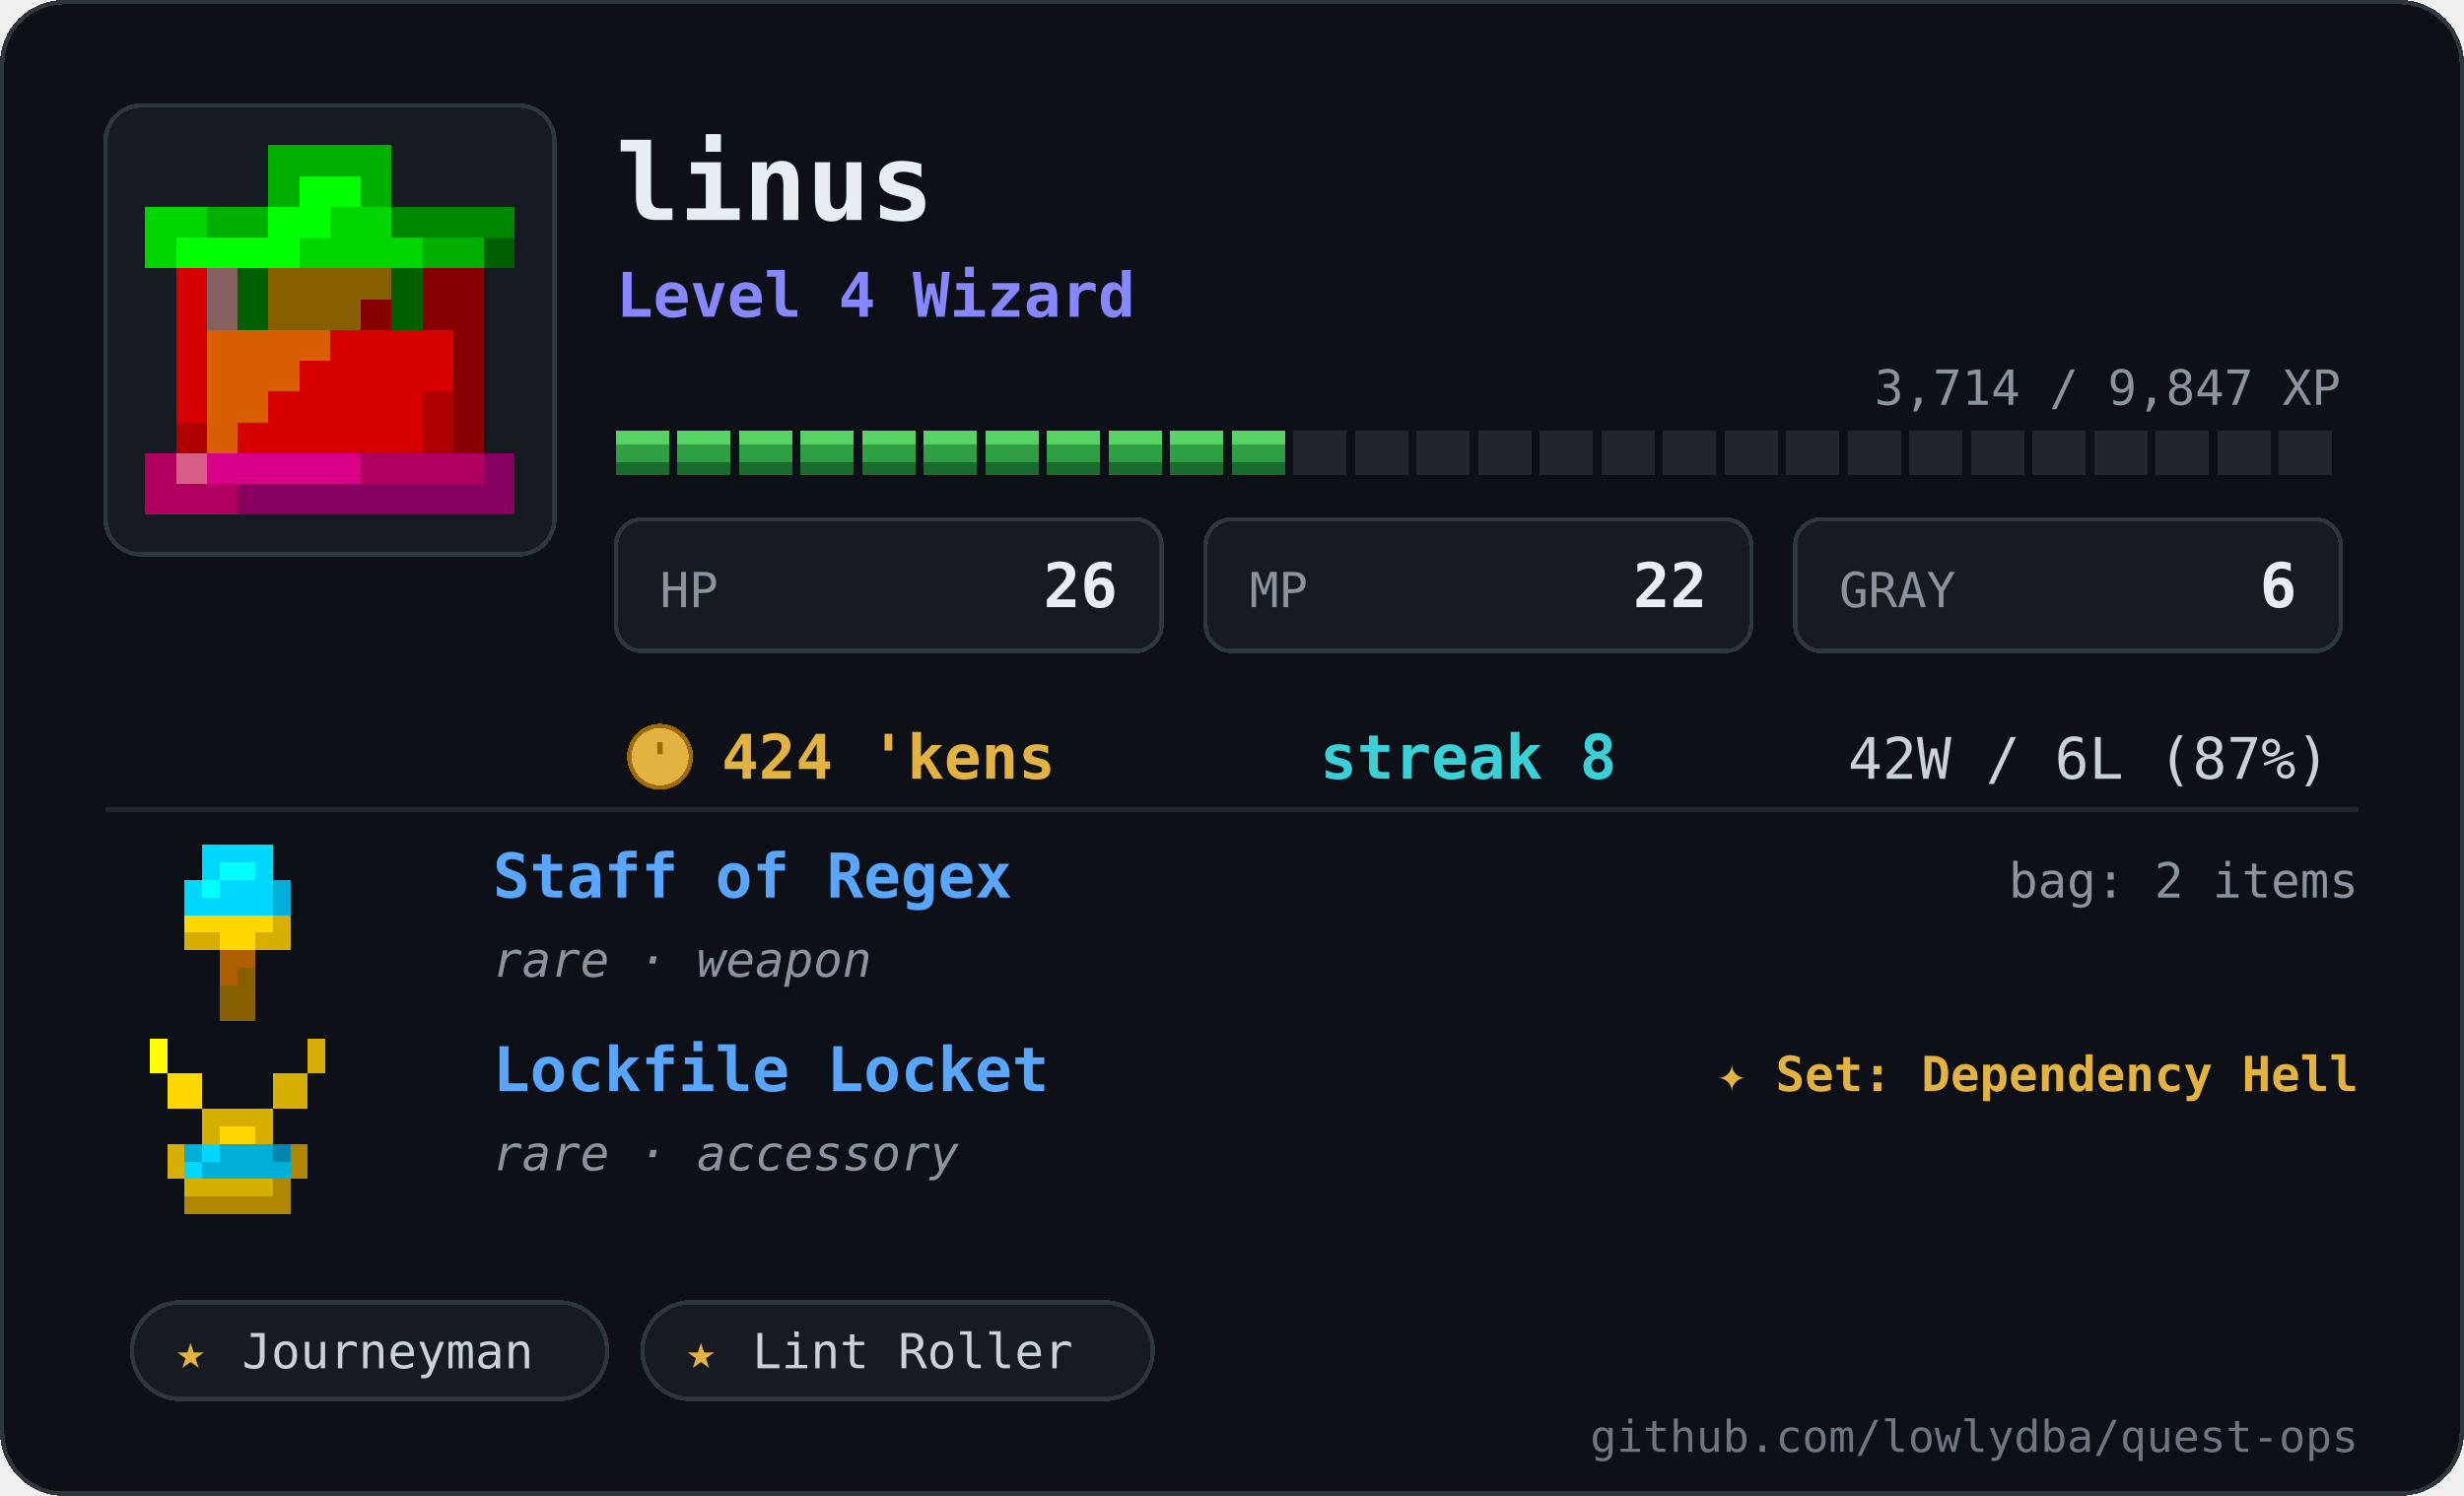
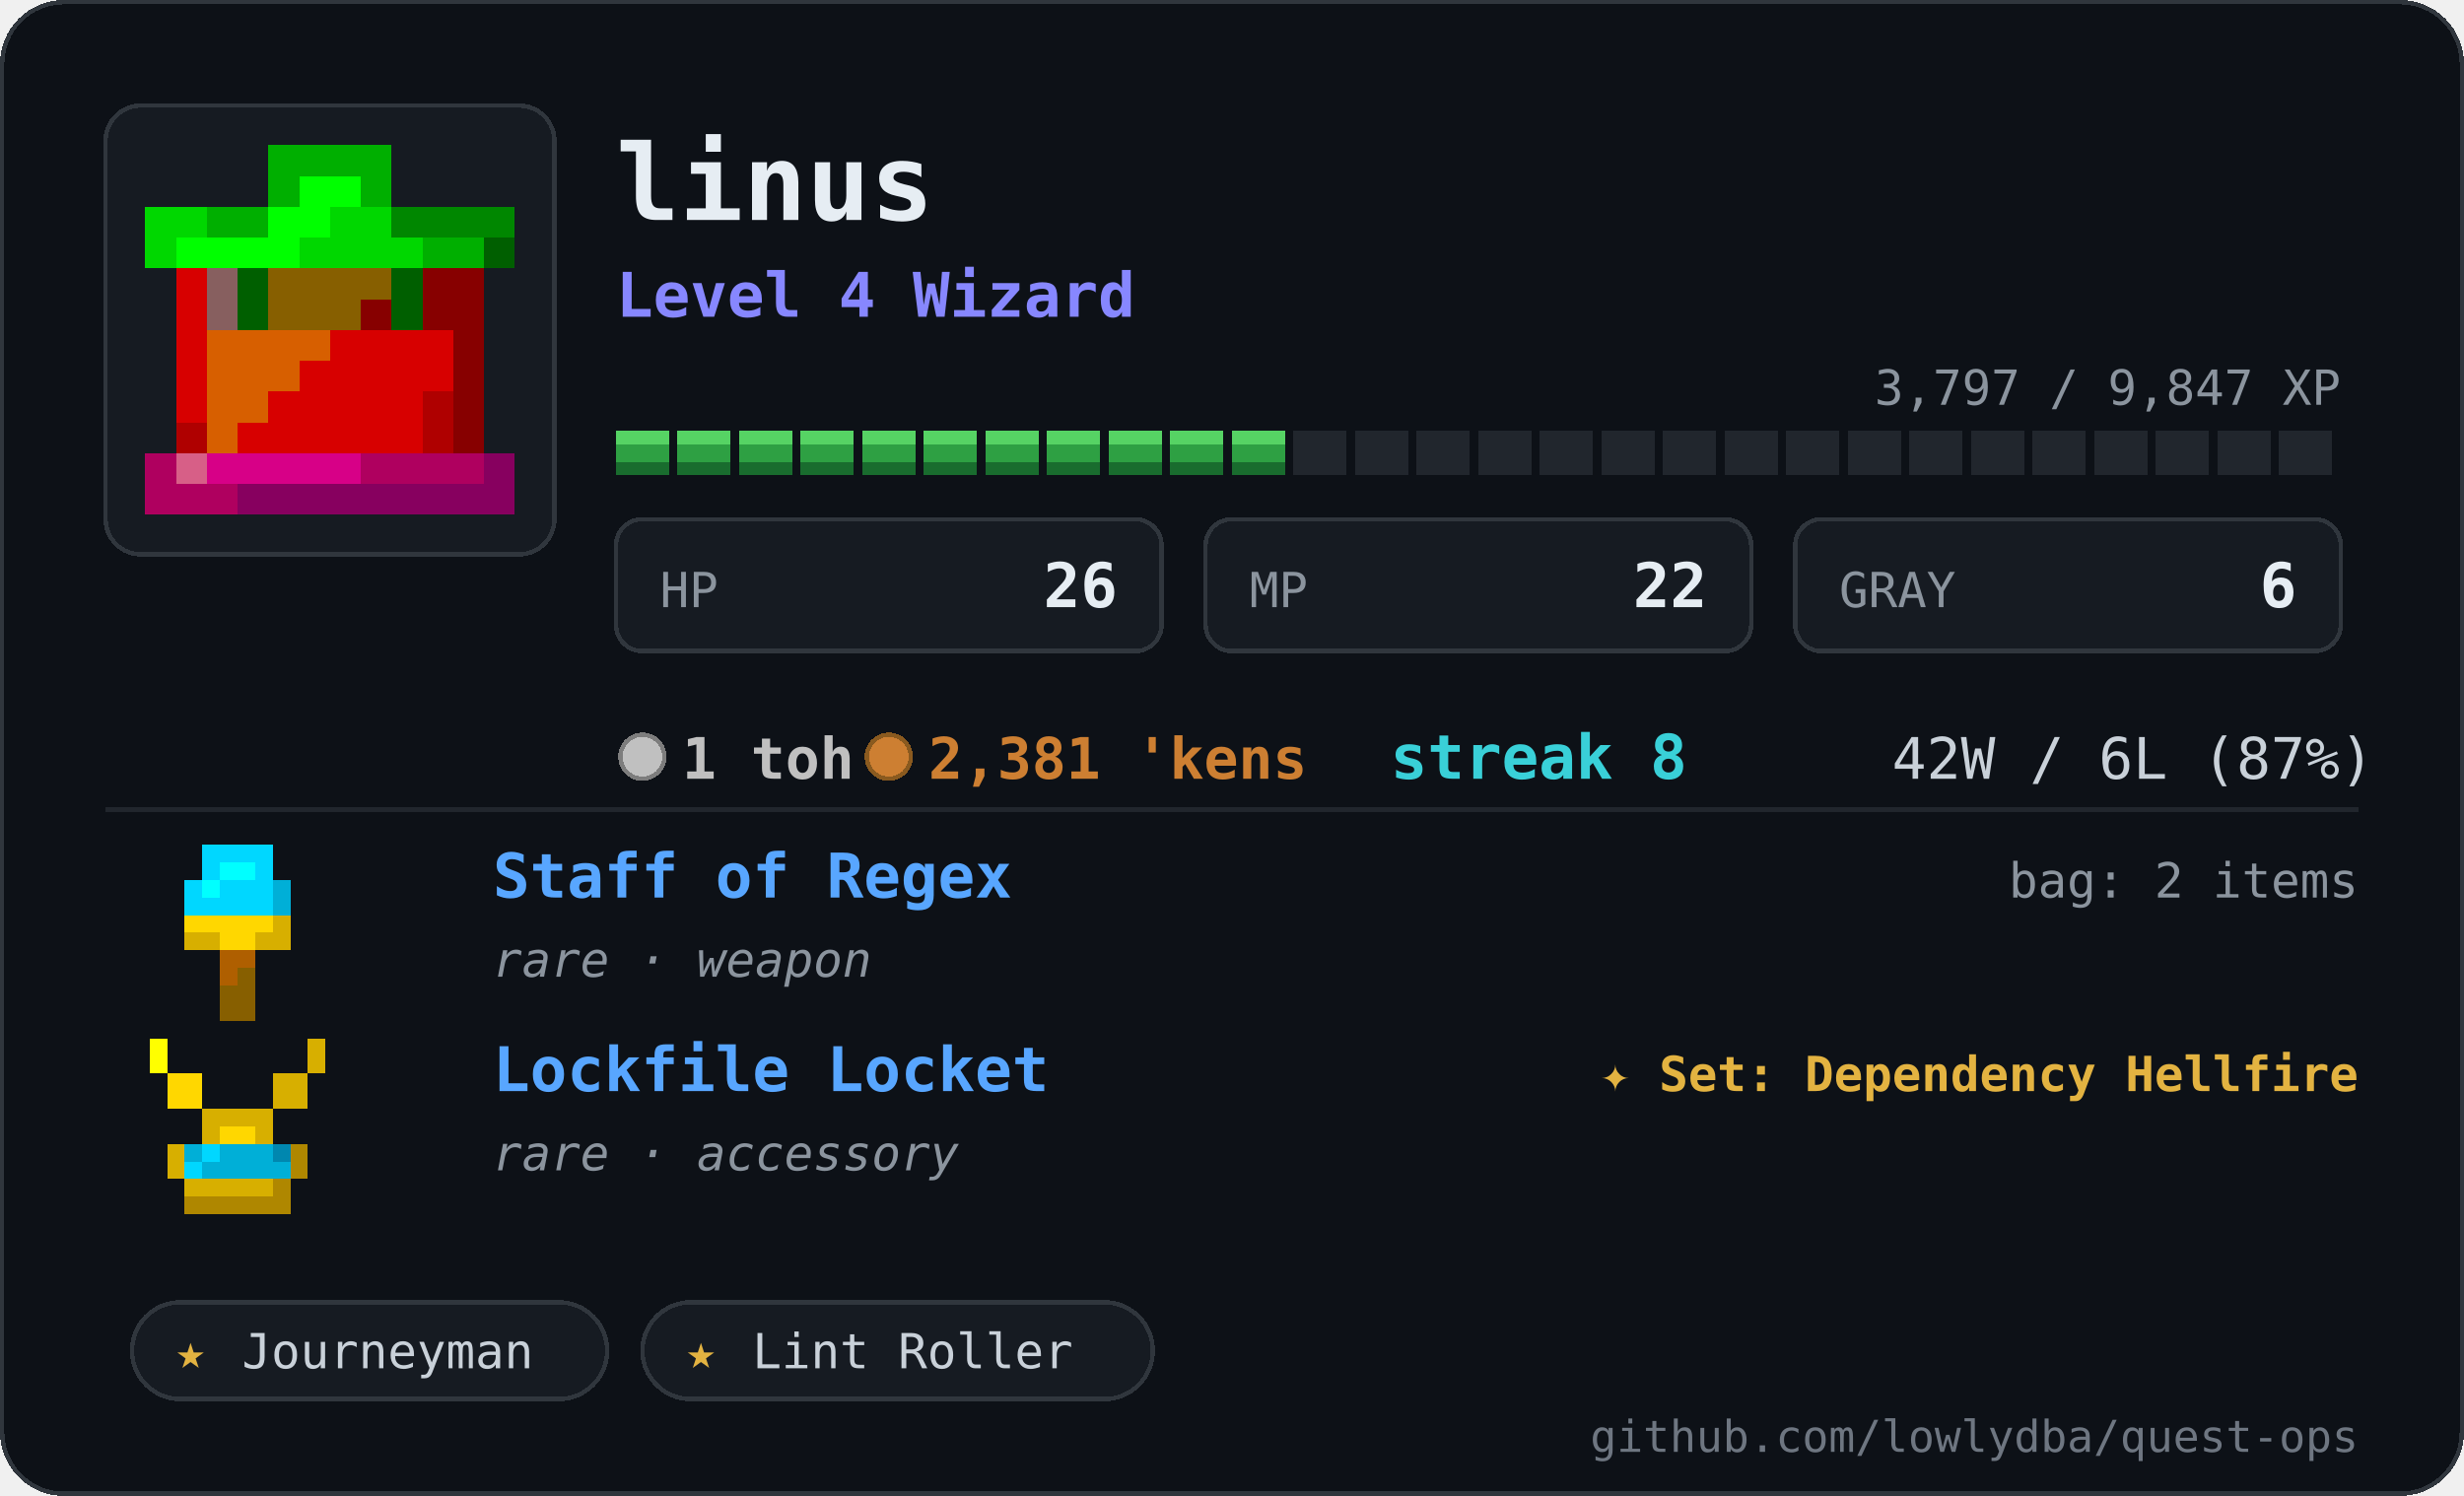
<svg xmlns="http://www.w3.org/2000/svg" width="560" height="340" viewBox="0 0 560 340" shape-rendering="crispEdges" role="img" aria-label="linus, level 4 Wizard">
-   <rect x="0.5" y="0.5" width="559" height="339" rx="14" fill="#0d1117" stroke="#30363d" />
-   <rect x="24" y="24" width="102" height="102" rx="8" fill="#161b22" stroke="#30363d" />
+   <style>@media (prefers-color-scheme:light){.f0{fill:#ffffff}.s0{stroke:#ffffff}.f1{fill:#f6f8fa}.s1{stroke:#f6f8fa}.f2{fill:#eaeef2}.s2{stroke:#eaeef2}.f3{fill:#d0d7de}.s3{stroke:#d0d7de}.f4{fill:#1f2328}.s4{stroke:#1f2328}.f5{fill:#24292f}.s5{stroke:#24292f}.f6{fill:#59636e}.s6{stroke:#59636e}.f7{fill:#6e7781}.s7{stroke:#6e7781}.f8{fill:#8c959f}.s8{stroke:#8c959f}.f9{fill:#9a6700}.s9{stroke:#9a6700}.f10{fill:#1a7f37}.s10{stroke:#1a7f37}.f11{fill:#0969da}.s11{stroke:#0969da}.f12{fill:#8250df}.s12{stroke:#8250df}.f13{fill:#0e7c86}.s13{stroke:#0e7c86}.f14{fill:#7a838c}.s14{stroke:#7a838c}.f15{fill:#5c656d}.s15{stroke:#5c656d}.f16{fill:#a15c14}.s16{stroke:#a15c14}.f17{fill:#6b3f0c}.s17{stroke:#6b3f0c}.cls{fill:#54549e}}</style>
+   <rect x="0.5" y="0.5" width="559" height="339" rx="14" fill="#0d1117" stroke="#30363d" class="f0 s3" />
+   <rect x="24" y="24" width="102" height="102" rx="8" fill="#161b22" stroke="#30363d" class="f1 s3" />
  <rect x="61" y="33" width="28" height="7" fill="#00af00" />
  <rect x="61" y="40" width="7" height="7" fill="#00af00" />
  <rect x="68" y="40" width="14" height="7" fill="#00ff00" />
  <rect x="82" y="40" width="7" height="7" fill="#00af00" />
  <rect x="33" y="47" width="14" height="7" fill="#00d700" />
  <rect x="47" y="47" width="14" height="7" fill="#00af00" />
  <rect x="61" y="47" width="14" height="7" fill="#00ff00" />
  <rect x="75" y="47" width="14" height="7" fill="#00d700" />
  <rect x="89" y="47" width="28" height="7" fill="#008700" />
  <rect x="33" y="54" width="7" height="7" fill="#00d700" />
  <rect x="40" y="54" width="28" height="7" fill="#00ff00" />
  <rect x="68" y="54" width="28" height="7" fill="#00d700" />
  <rect x="96" y="54" width="14" height="7" fill="#00af00" />
  <rect x="110" y="54" width="7" height="7" fill="#005f00" />
  <rect x="40" y="61" width="7" height="7" fill="#d70000" />
  <rect x="47" y="61" width="7" height="7" fill="#875f5f" />
  <rect x="54" y="61" width="7" height="7" fill="#005f00" />
  <rect x="61" y="61" width="28" height="7" fill="#875f00" />
  <rect x="89" y="61" width="7" height="7" fill="#005f00" />
  <rect x="96" y="61" width="14" height="7" fill="#870000" />
  <rect x="40" y="68" width="7" height="7" fill="#d70000" />
  <rect x="47" y="68" width="7" height="7" fill="#875f5f" />
  <rect x="54" y="68" width="7" height="7" fill="#005f00" />
  <rect x="61" y="68" width="21" height="7" fill="#875f00" />
  <rect x="82" y="68" width="7" height="7" fill="#870000" />
  <rect x="89" y="68" width="7" height="7" fill="#005f00" />
  <rect x="96" y="68" width="14" height="7" fill="#870000" />
  <rect x="40" y="75" width="7" height="7" fill="#d70000" />
  <rect x="47" y="75" width="28" height="7" fill="#d75f00" />
  <rect x="75" y="75" width="28" height="7" fill="#d70000" />
  <rect x="103" y="75" width="7" height="7" fill="#870000" />
  <rect x="40" y="82" width="7" height="7" fill="#d70000" />
  <rect x="47" y="82" width="21" height="7" fill="#d75f00" />
  <rect x="68" y="82" width="35" height="7" fill="#d70000" />
  <rect x="103" y="82" width="7" height="7" fill="#870000" />
  <rect x="40" y="89" width="7" height="7" fill="#d70000" />
  <rect x="47" y="89" width="14" height="7" fill="#d75f00" />
  <rect x="61" y="89" width="35" height="7" fill="#d70000" />
  <rect x="96" y="89" width="7" height="7" fill="#af0000" />
  <rect x="103" y="89" width="7" height="7" fill="#870000" />
  <rect x="40" y="96" width="7" height="7" fill="#af0000" />
  <rect x="47" y="96" width="7" height="7" fill="#d75f00" />
  <rect x="54" y="96" width="42" height="7" fill="#d70000" />
  <rect x="96" y="96" width="7" height="7" fill="#af0000" />
  <rect x="103" y="96" width="7" height="7" fill="#870000" />
  <rect x="33" y="103" width="7" height="7" fill="#af005f" />
  <rect x="40" y="103" width="7" height="7" fill="#d75f87" />
  <rect x="47" y="103" width="35" height="7" fill="#d70087" />
  <rect x="82" y="103" width="28" height="7" fill="#af005f" />
  <rect x="110" y="103" width="7" height="7" fill="#87005f" />
  <rect x="33" y="110" width="21" height="7" fill="#af005f" />
  <rect x="54" y="110" width="63" height="7" fill="#87005f" />
-   <text x="140" y="50" font-size="24" fill="#e6edf3" font-weight="bold" text-anchor="start" font-family="ui-monospace,SFMono-Regular,Menlo,Consolas,monospace">linus</text>
-   <text x="140" y="72" font-size="14" fill="#8787ff" font-weight="bold" text-anchor="start" font-family="ui-monospace,SFMono-Regular,Menlo,Consolas,monospace">Level 4 Wizard</text>
+   <text x="140" y="50" fill="#e6edf3" class="f4" font-size="24" font-weight="bold" text-anchor="start" font-family="ui-monospace,SFMono-Regular,Menlo,Consolas,monospace">linus</text>
+   <text x="140" y="72" fill="#8787ff" class="cls" font-size="14" font-weight="bold" text-anchor="start" font-family="ui-monospace,SFMono-Regular,Menlo,Consolas,monospace">Level 4 Wizard</text>
  <rect x="140" y="98" width="12" height="10" fill="#196c2e" />
  <rect x="140" y="98" width="12" height="7" fill="#2ea043" />
  <rect x="140" y="98" width="12" height="3" fill="#56d364" />
  <rect x="154" y="98" width="12" height="10" fill="#196c2e" />
  <rect x="154" y="98" width="12" height="7" fill="#2ea043" />
  <rect x="154" y="98" width="12" height="3" fill="#56d364" />
  <rect x="168" y="98" width="12" height="10" fill="#196c2e" />
  <rect x="168" y="98" width="12" height="7" fill="#2ea043" />
  <rect x="168" y="98" width="12" height="3" fill="#56d364" />
  <rect x="182" y="98" width="12" height="10" fill="#196c2e" />
  <rect x="182" y="98" width="12" height="7" fill="#2ea043" />
  <rect x="182" y="98" width="12" height="3" fill="#56d364" />
  <rect x="196" y="98" width="12" height="10" fill="#196c2e" />
  <rect x="196" y="98" width="12" height="7" fill="#2ea043" />
  <rect x="196" y="98" width="12" height="3" fill="#56d364" />
  <rect x="210" y="98" width="12" height="10" fill="#196c2e" />
  <rect x="210" y="98" width="12" height="7" fill="#2ea043" />
  <rect x="210" y="98" width="12" height="3" fill="#56d364" />
  <rect x="224" y="98" width="12" height="10" fill="#196c2e" />
  <rect x="224" y="98" width="12" height="7" fill="#2ea043" />
  <rect x="224" y="98" width="12" height="3" fill="#56d364" />
  <rect x="238" y="98" width="12" height="10" fill="#196c2e" />
  <rect x="238" y="98" width="12" height="7" fill="#2ea043" />
  <rect x="238" y="98" width="12" height="3" fill="#56d364" />
  <rect x="252" y="98" width="12" height="10" fill="#196c2e" />
  <rect x="252" y="98" width="12" height="7" fill="#2ea043" />
  <rect x="252" y="98" width="12" height="3" fill="#56d364" />
  <rect x="266" y="98" width="12" height="10" fill="#196c2e" />
  <rect x="266" y="98" width="12" height="7" fill="#2ea043" />
  <rect x="266" y="98" width="12" height="3" fill="#56d364" />
  <rect x="280" y="98" width="12" height="10" fill="#196c2e" />
  <rect x="280" y="98" width="12" height="7" fill="#2ea043" />
  <rect x="280" y="98" width="12" height="3" fill="#56d364" />
-   <rect x="294" y="98" width="12" height="10" fill="#21262d" />
-   <rect x="308" y="98" width="12" height="10" fill="#21262d" />
-   <rect x="322" y="98" width="12" height="10" fill="#21262d" />
-   <rect x="336" y="98" width="12" height="10" fill="#21262d" />
-   <rect x="350" y="98" width="12" height="10" fill="#21262d" />
-   <rect x="364" y="98" width="12" height="10" fill="#21262d" />
-   <rect x="378" y="98" width="12" height="10" fill="#21262d" />
-   <rect x="392" y="98" width="12" height="10" fill="#21262d" />
-   <rect x="406" y="98" width="12" height="10" fill="#21262d" />
-   <rect x="420" y="98" width="12" height="10" fill="#21262d" />
-   <rect x="434" y="98" width="12" height="10" fill="#21262d" />
-   <rect x="448" y="98" width="12" height="10" fill="#21262d" />
-   <rect x="462" y="98" width="12" height="10" fill="#21262d" />
-   <rect x="476" y="98" width="12" height="10" fill="#21262d" />
-   <rect x="490" y="98" width="12" height="10" fill="#21262d" />
-   <rect x="504" y="98" width="12" height="10" fill="#21262d" />
-   <rect x="518" y="98" width="12" height="10" fill="#21262d" />
-   <text x="532" y="92" font-size="11" fill="#8b949e" font-weight="normal" text-anchor="end" font-family="ui-monospace,SFMono-Regular,Menlo,Consolas,monospace">3,714 / 9,847 XP</text>
-   <rect x="140" y="118" width="124" height="30" rx="6" fill="#161b22" stroke="#30363d" />
-   <text x="150" y="138" font-size="11" fill="#8b949e" font-weight="normal" text-anchor="start" font-family="ui-monospace,SFMono-Regular,Menlo,Consolas,monospace">HP</text>
-   <text x="254" y="138" font-size="14" fill="#e6edf3" font-weight="bold" text-anchor="end" font-family="ui-monospace,SFMono-Regular,Menlo,Consolas,monospace">26</text>
-   <rect x="274" y="118" width="124" height="30" rx="6" fill="#161b22" stroke="#30363d" />
-   <text x="284" y="138" font-size="11" fill="#8b949e" font-weight="normal" text-anchor="start" font-family="ui-monospace,SFMono-Regular,Menlo,Consolas,monospace">MP</text>
-   <text x="388" y="138" font-size="14" fill="#e6edf3" font-weight="bold" text-anchor="end" font-family="ui-monospace,SFMono-Regular,Menlo,Consolas,monospace">22</text>
-   <rect x="408" y="118" width="124" height="30" rx="6" fill="#161b22" stroke="#30363d" />
-   <text x="418" y="138" font-size="11" fill="#8b949e" font-weight="normal" text-anchor="start" font-family="ui-monospace,SFMono-Regular,Menlo,Consolas,monospace">GRAY</text>
-   <text x="522" y="138" font-size="14" fill="#e6edf3" font-weight="bold" text-anchor="end" font-family="ui-monospace,SFMono-Regular,Menlo,Consolas,monospace">6</text>
-   <circle cx="150" cy="172" r="7" fill="#e3b341" stroke="#9e6a03" />
-   <text x="150" y="176" font-size="10" fill="#9e6a03" font-weight="bold" text-anchor="middle" font-family="ui-monospace,SFMono-Regular,Menlo,Consolas,monospace">'</text>
-   <text x="164" y="177" font-size="14" fill="#e3b341" font-weight="bold" text-anchor="start" font-family="ui-monospace,SFMono-Regular,Menlo,Consolas,monospace">424 'kens</text>
-   <text x="300" y="177" font-size="14" fill="#39d0d8" font-weight="bold" text-anchor="start" font-family="ui-monospace,SFMono-Regular,Menlo,Consolas,monospace">streak 8</text>
-   <text x="420" y="177" font-size="13" fill="#c9d1d9" font-weight="normal" text-anchor="start" font-family="ui-monospace,SFMono-Regular,Menlo,Consolas,monospace">42W / 6L  (87%)</text>
-   <line x1="24" y1="184" x2="536" y2="184" stroke="#21262d" />
+   <rect x="294" y="98" width="12" height="10" fill="#21262d" class="f2" />
+   <rect x="308" y="98" width="12" height="10" fill="#21262d" class="f2" />
+   <rect x="322" y="98" width="12" height="10" fill="#21262d" class="f2" />
+   <rect x="336" y="98" width="12" height="10" fill="#21262d" class="f2" />
+   <rect x="350" y="98" width="12" height="10" fill="#21262d" class="f2" />
+   <rect x="364" y="98" width="12" height="10" fill="#21262d" class="f2" />
+   <rect x="378" y="98" width="12" height="10" fill="#21262d" class="f2" />
+   <rect x="392" y="98" width="12" height="10" fill="#21262d" class="f2" />
+   <rect x="406" y="98" width="12" height="10" fill="#21262d" class="f2" />
+   <rect x="420" y="98" width="12" height="10" fill="#21262d" class="f2" />
+   <rect x="434" y="98" width="12" height="10" fill="#21262d" class="f2" />
+   <rect x="448" y="98" width="12" height="10" fill="#21262d" class="f2" />
+   <rect x="462" y="98" width="12" height="10" fill="#21262d" class="f2" />
+   <rect x="476" y="98" width="12" height="10" fill="#21262d" class="f2" />
+   <rect x="490" y="98" width="12" height="10" fill="#21262d" class="f2" />
+   <rect x="504" y="98" width="12" height="10" fill="#21262d" class="f2" />
+   <rect x="518" y="98" width="12" height="10" fill="#21262d" class="f2" />
+   <text x="532" y="92" fill="#8b949e" class="f6" font-size="11" font-weight="normal" text-anchor="end" font-family="ui-monospace,SFMono-Regular,Menlo,Consolas,monospace">3,797 / 9,847 XP</text>
+   <rect x="140" y="118" width="124" height="30" rx="6" fill="#161b22" stroke="#30363d" class="f1 s3" />
+   <text x="150" y="138" fill="#8b949e" class="f6" font-size="11" font-weight="normal" text-anchor="start" font-family="ui-monospace,SFMono-Regular,Menlo,Consolas,monospace">HP</text>
+   <text x="254" y="138" fill="#e6edf3" class="f4" font-size="14" font-weight="bold" text-anchor="end" font-family="ui-monospace,SFMono-Regular,Menlo,Consolas,monospace">26</text>
+   <rect x="274" y="118" width="124" height="30" rx="6" fill="#161b22" stroke="#30363d" class="f1 s3" />
+   <text x="284" y="138" fill="#8b949e" class="f6" font-size="11" font-weight="normal" text-anchor="start" font-family="ui-monospace,SFMono-Regular,Menlo,Consolas,monospace">MP</text>
+   <text x="388" y="138" fill="#e6edf3" class="f4" font-size="14" font-weight="bold" text-anchor="end" font-family="ui-monospace,SFMono-Regular,Menlo,Consolas,monospace">22</text>
+   <rect x="408" y="118" width="124" height="30" rx="6" fill="#161b22" stroke="#30363d" class="f1 s3" />
+   <text x="418" y="138" fill="#8b949e" class="f6" font-size="11" font-weight="normal" text-anchor="start" font-family="ui-monospace,SFMono-Regular,Menlo,Consolas,monospace">GRAY</text>
+   <text x="522" y="138" fill="#e6edf3" class="f4" font-size="14" font-weight="bold" text-anchor="end" font-family="ui-monospace,SFMono-Regular,Menlo,Consolas,monospace">6</text>
+   <circle cx="146" cy="172" r="5" fill="#c0c0c0" stroke="#7d7d7d" class="f14 s15" />
+   <text x="155" y="177" fill="#c0c0c0" class="f14" font-size="13" font-weight="bold" text-anchor="start" font-family="ui-monospace,SFMono-Regular,Menlo,Consolas,monospace">1 toh</text>
+   <circle cx="202" cy="172" r="5" fill="#cd7f32" stroke="#8a5a1f" class="f16 s17" />
+   <text x="211" y="177" fill="#cd7f32" class="f16" font-size="13" font-weight="bold" text-anchor="start" font-family="ui-monospace,SFMono-Regular,Menlo,Consolas,monospace">2,381 'kens</text>
+   <text x="316" y="177" fill="#39d0d8" class="f13" font-size="14" font-weight="bold" text-anchor="start" font-family="ui-monospace,SFMono-Regular,Menlo,Consolas,monospace">streak 8</text>
+   <text x="430" y="177" fill="#c9d1d9" class="f5" font-size="13" font-weight="normal" text-anchor="start" font-family="ui-monospace,SFMono-Regular,Menlo,Consolas,monospace">42W / 6L  (87%)</text>
+   <line x1="24" y1="184" x2="536" y2="184" stroke="#21262d" class="s2" />
  <rect x="46" y="192" width="16" height="4" fill="#00d7ff" />
  <rect x="46" y="196" width="4" height="4" fill="#00d7ff" />
  <rect x="50" y="196" width="8" height="4" fill="#00ffff" />
  <rect x="58" y="196" width="4" height="4" fill="#00d7ff" />
  <rect x="42" y="200" width="4" height="4" fill="#00d7ff" />
  <rect x="46" y="200" width="4" height="4" fill="#00ffff" />
  <rect x="50" y="200" width="12" height="4" fill="#00d7ff" />
  <rect x="62" y="200" width="4" height="4" fill="#00afd7" />
  <rect x="42" y="204" width="20" height="4" fill="#00d7ff" />
  <rect x="62" y="204" width="4" height="4" fill="#00afd7" />
  <rect x="42" y="208" width="20" height="4" fill="#ffd700" />
  <rect x="62" y="208" width="4" height="4" fill="#d7af00" />
  <rect x="42" y="212" width="8" height="4" fill="#d7af00" />
  <rect x="50" y="212" width="8" height="4" fill="#ffd700" />
  <rect x="58" y="212" width="8" height="4" fill="#d7af00" />
  <rect x="50" y="216" width="8" height="4" fill="#af5f00" />
  <rect x="50" y="220" width="4" height="4" fill="#af5f00" />
  <rect x="54" y="220" width="4" height="4" fill="#875f00" />
  <rect x="50" y="224" width="8" height="4" fill="#875f00" />
  <rect x="50" y="228" width="8" height="4" fill="#875f00" />
-   <text x="112" y="204" font-size="14" fill="#58a6ff" font-weight="bold" text-anchor="start" font-family="ui-monospace,SFMono-Regular,Menlo,Consolas,monospace">Staff of Regex</text>
-   <text x="112" y="222" font-size="11" fill="#8b949e" font-weight="normal" text-anchor="start" font-style="italic" font-family="ui-monospace,SFMono-Regular,Menlo,Consolas,monospace">rare  ·  weapon</text>
+   <text x="112" y="204" fill="#58a6ff" class="f11" font-size="14" font-weight="bold" text-anchor="start" font-family="ui-monospace,SFMono-Regular,Menlo,Consolas,monospace">Staff of Regex</text>
+   <text x="112" y="222" fill="#8b949e" class="f6" font-size="11" font-weight="normal" text-anchor="start" font-style="italic" font-family="ui-monospace,SFMono-Regular,Menlo,Consolas,monospace">rare  ·  weapon</text>
  <rect x="34" y="236" width="4" height="4" fill="#ffff00" />
  <rect x="70" y="236" width="4" height="4" fill="#d7af00" />
  <rect x="34" y="240" width="4" height="4" fill="#ffff00" />
  <rect x="70" y="240" width="4" height="4" fill="#d7af00" />
  <rect x="38" y="244" width="8" height="4" fill="#ffd700" />
  <rect x="62" y="244" width="8" height="4" fill="#d7af00" />
  <rect x="38" y="248" width="8" height="4" fill="#ffd700" />
  <rect x="62" y="248" width="8" height="4" fill="#d7af00" />
  <rect x="46" y="252" width="16" height="4" fill="#d7af00" />
  <rect x="46" y="256" width="4" height="4" fill="#d7af00" />
  <rect x="50" y="256" width="8" height="4" fill="#ffd700" />
  <rect x="58" y="256" width="4" height="4" fill="#d7af00" />
  <rect x="38" y="260" width="4" height="4" fill="#d7af00" />
  <rect x="42" y="260" width="4" height="4" fill="#00afd7" />
  <rect x="46" y="260" width="4" height="4" fill="#00d7ff" />
  <rect x="50" y="260" width="12" height="4" fill="#00afd7" />
  <rect x="62" y="260" width="4" height="4" fill="#0087af" />
  <rect x="66" y="260" width="4" height="4" fill="#af8700" />
  <rect x="38" y="264" width="4" height="4" fill="#d7af00" />
  <rect x="42" y="264" width="4" height="4" fill="#00d7ff" />
  <rect x="46" y="264" width="20" height="4" fill="#00afd7" />
  <rect x="66" y="264" width="4" height="4" fill="#af8700" />
  <rect x="42" y="268" width="20" height="4" fill="#d7af00" />
  <rect x="62" y="268" width="4" height="4" fill="#af8700" />
  <rect x="42" y="272" width="24" height="4" fill="#af8700" />
-   <text x="112" y="248" font-size="14" fill="#58a6ff" font-weight="bold" text-anchor="start" font-family="ui-monospace,SFMono-Regular,Menlo,Consolas,monospace">Lockfile Locket</text>
-   <text x="112" y="266" font-size="11" fill="#8b949e" font-weight="normal" text-anchor="start" font-style="italic" font-family="ui-monospace,SFMono-Regular,Menlo,Consolas,monospace">rare  ·  accessory</text>
-   <text x="536" y="248" font-size="11" fill="#e3b341" font-weight="bold" text-anchor="end" font-family="ui-monospace,SFMono-Regular,Menlo,Consolas,monospace">✦ Set: Dependency Hell</text>
-   <text x="536" y="204" font-size="11" fill="#8b949e" font-weight="normal" text-anchor="end" font-family="ui-monospace,SFMono-Regular,Menlo,Consolas,monospace">bag: 2 items</text>
-   <rect x="30" y="296" width="108" height="22" rx="11" fill="#161b22" stroke="#30363d" />
-   <text x="40" y="311" font-size="11" fill="#e3b341" font-weight="normal" text-anchor="start" font-family="ui-monospace,SFMono-Regular,Menlo,Consolas,monospace">★</text>
-   <text x="55" y="311" font-size="11" fill="#c9d1d9" font-weight="normal" text-anchor="start" font-family="ui-monospace,SFMono-Regular,Menlo,Consolas,monospace">Journeyman</text>
-   <rect x="146" y="296" width="116" height="22" rx="11" fill="#161b22" stroke="#30363d" />
-   <text x="156" y="311" font-size="11" fill="#e3b341" font-weight="normal" text-anchor="start" font-family="ui-monospace,SFMono-Regular,Menlo,Consolas,monospace">★</text>
-   <text x="171" y="311" font-size="11" fill="#c9d1d9" font-weight="normal" text-anchor="start" font-family="ui-monospace,SFMono-Regular,Menlo,Consolas,monospace">Lint Roller</text>
+   <text x="112" y="248" fill="#58a6ff" class="f11" font-size="14" font-weight="bold" text-anchor="start" font-family="ui-monospace,SFMono-Regular,Menlo,Consolas,monospace">Lockfile Locket</text>
+   <text x="112" y="266" fill="#8b949e" class="f6" font-size="11" font-weight="normal" text-anchor="start" font-style="italic" font-family="ui-monospace,SFMono-Regular,Menlo,Consolas,monospace">rare  ·  accessory</text>
+   <text x="536" y="248" fill="#e3b341" class="f9" font-size="11" font-weight="bold" text-anchor="end" font-family="ui-monospace,SFMono-Regular,Menlo,Consolas,monospace">✦ Set: Dependency Hellfire</text>
+   <text x="536" y="204" fill="#8b949e" class="f6" font-size="11" font-weight="normal" text-anchor="end" font-family="ui-monospace,SFMono-Regular,Menlo,Consolas,monospace">bag: 2 items</text>
+   <rect x="30" y="296" width="108" height="22" rx="11" fill="#161b22" stroke="#30363d" class="f1 s3" />
+   <text x="40" y="311" fill="#e3b341" class="f9" font-size="11" font-weight="normal" text-anchor="start" font-family="ui-monospace,SFMono-Regular,Menlo,Consolas,monospace">★</text>
+   <text x="55" y="311" fill="#c9d1d9" class="f5" font-size="11" font-weight="normal" text-anchor="start" font-family="ui-monospace,SFMono-Regular,Menlo,Consolas,monospace">Journeyman</text>
+   <rect x="146" y="296" width="116" height="22" rx="11" fill="#161b22" stroke="#30363d" class="f1 s3" />
+   <text x="156" y="311" fill="#e3b341" class="f9" font-size="11" font-weight="normal" text-anchor="start" font-family="ui-monospace,SFMono-Regular,Menlo,Consolas,monospace">★</text>
+   <text x="171" y="311" fill="#c9d1d9" class="f5" font-size="11" font-weight="normal" text-anchor="start" font-family="ui-monospace,SFMono-Regular,Menlo,Consolas,monospace">Lint Roller</text>
  <a href="https://github.com/lowlydba/quest-ops">
-     <text x="536" y="330" font-size="10" fill="#6e7681" font-weight="normal" text-anchor="end" font-family="ui-monospace,SFMono-Regular,Menlo,Consolas,monospace">github.com/lowlydba/quest-ops</text>
+     <text x="536" y="330" fill="#6e7681" class="f7" font-size="10" font-weight="normal" text-anchor="end" font-family="ui-monospace,SFMono-Regular,Menlo,Consolas,monospace">github.com/lowlydba/quest-ops</text>
  </a>
</svg>
